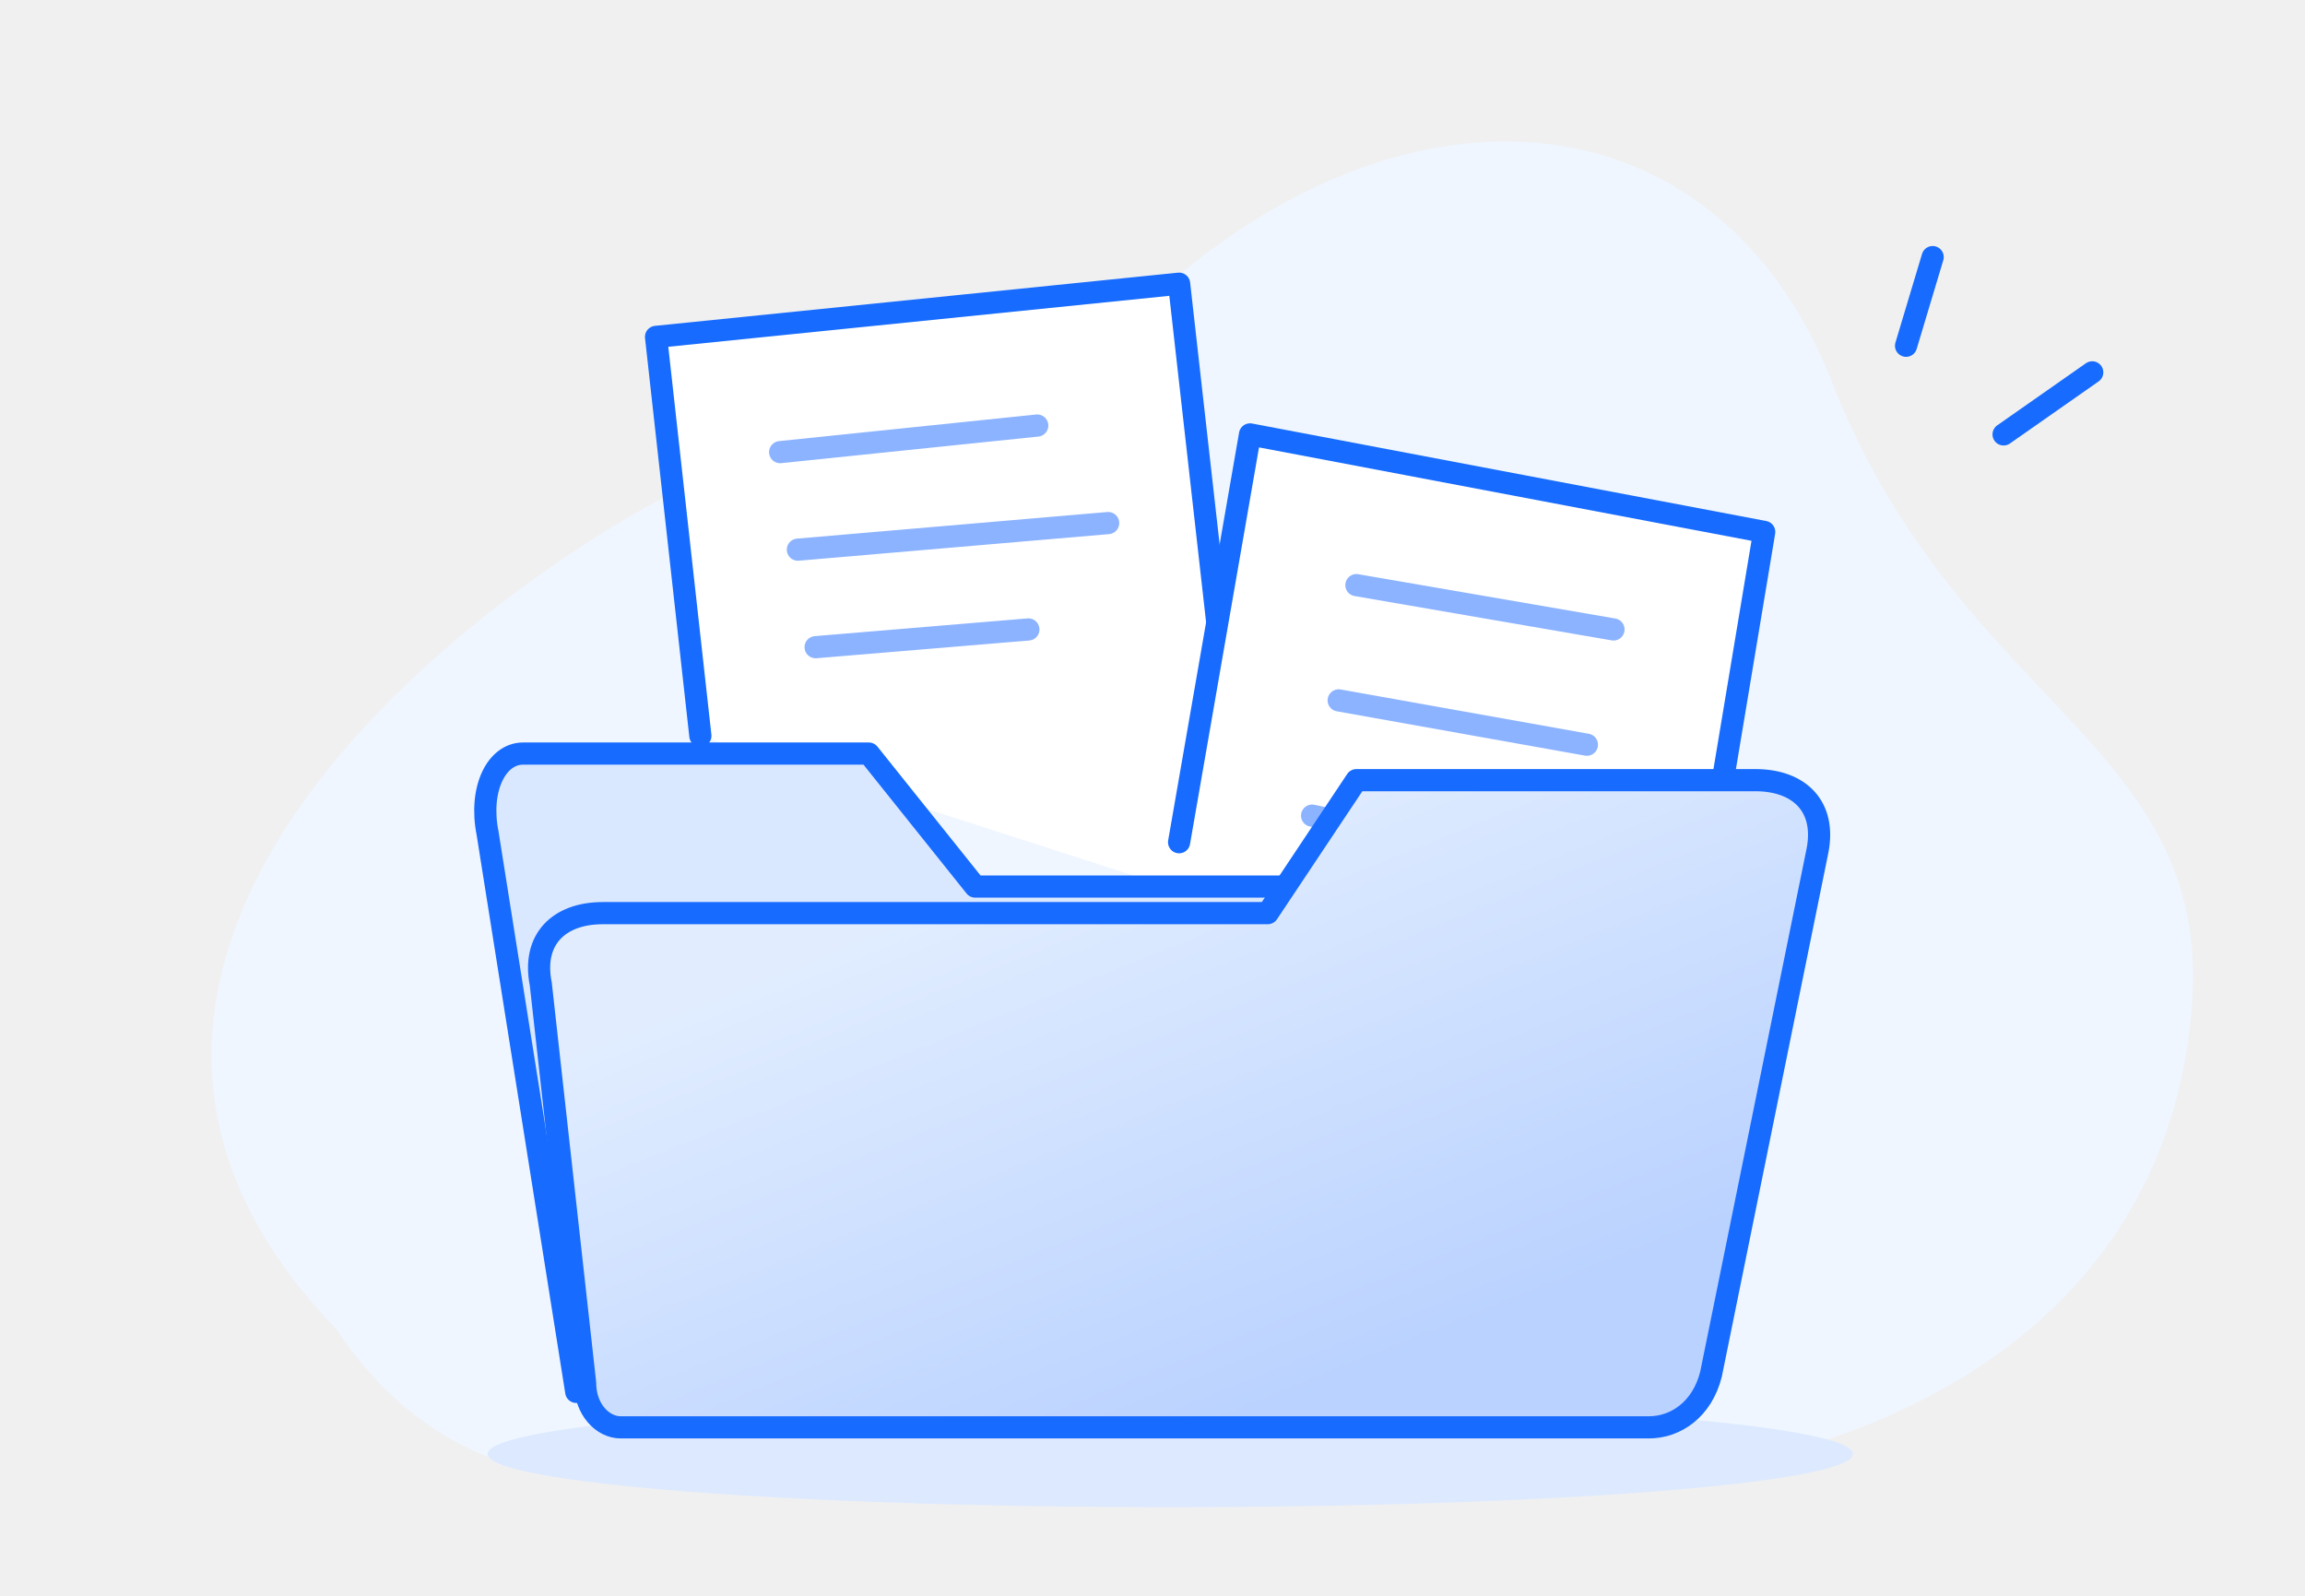
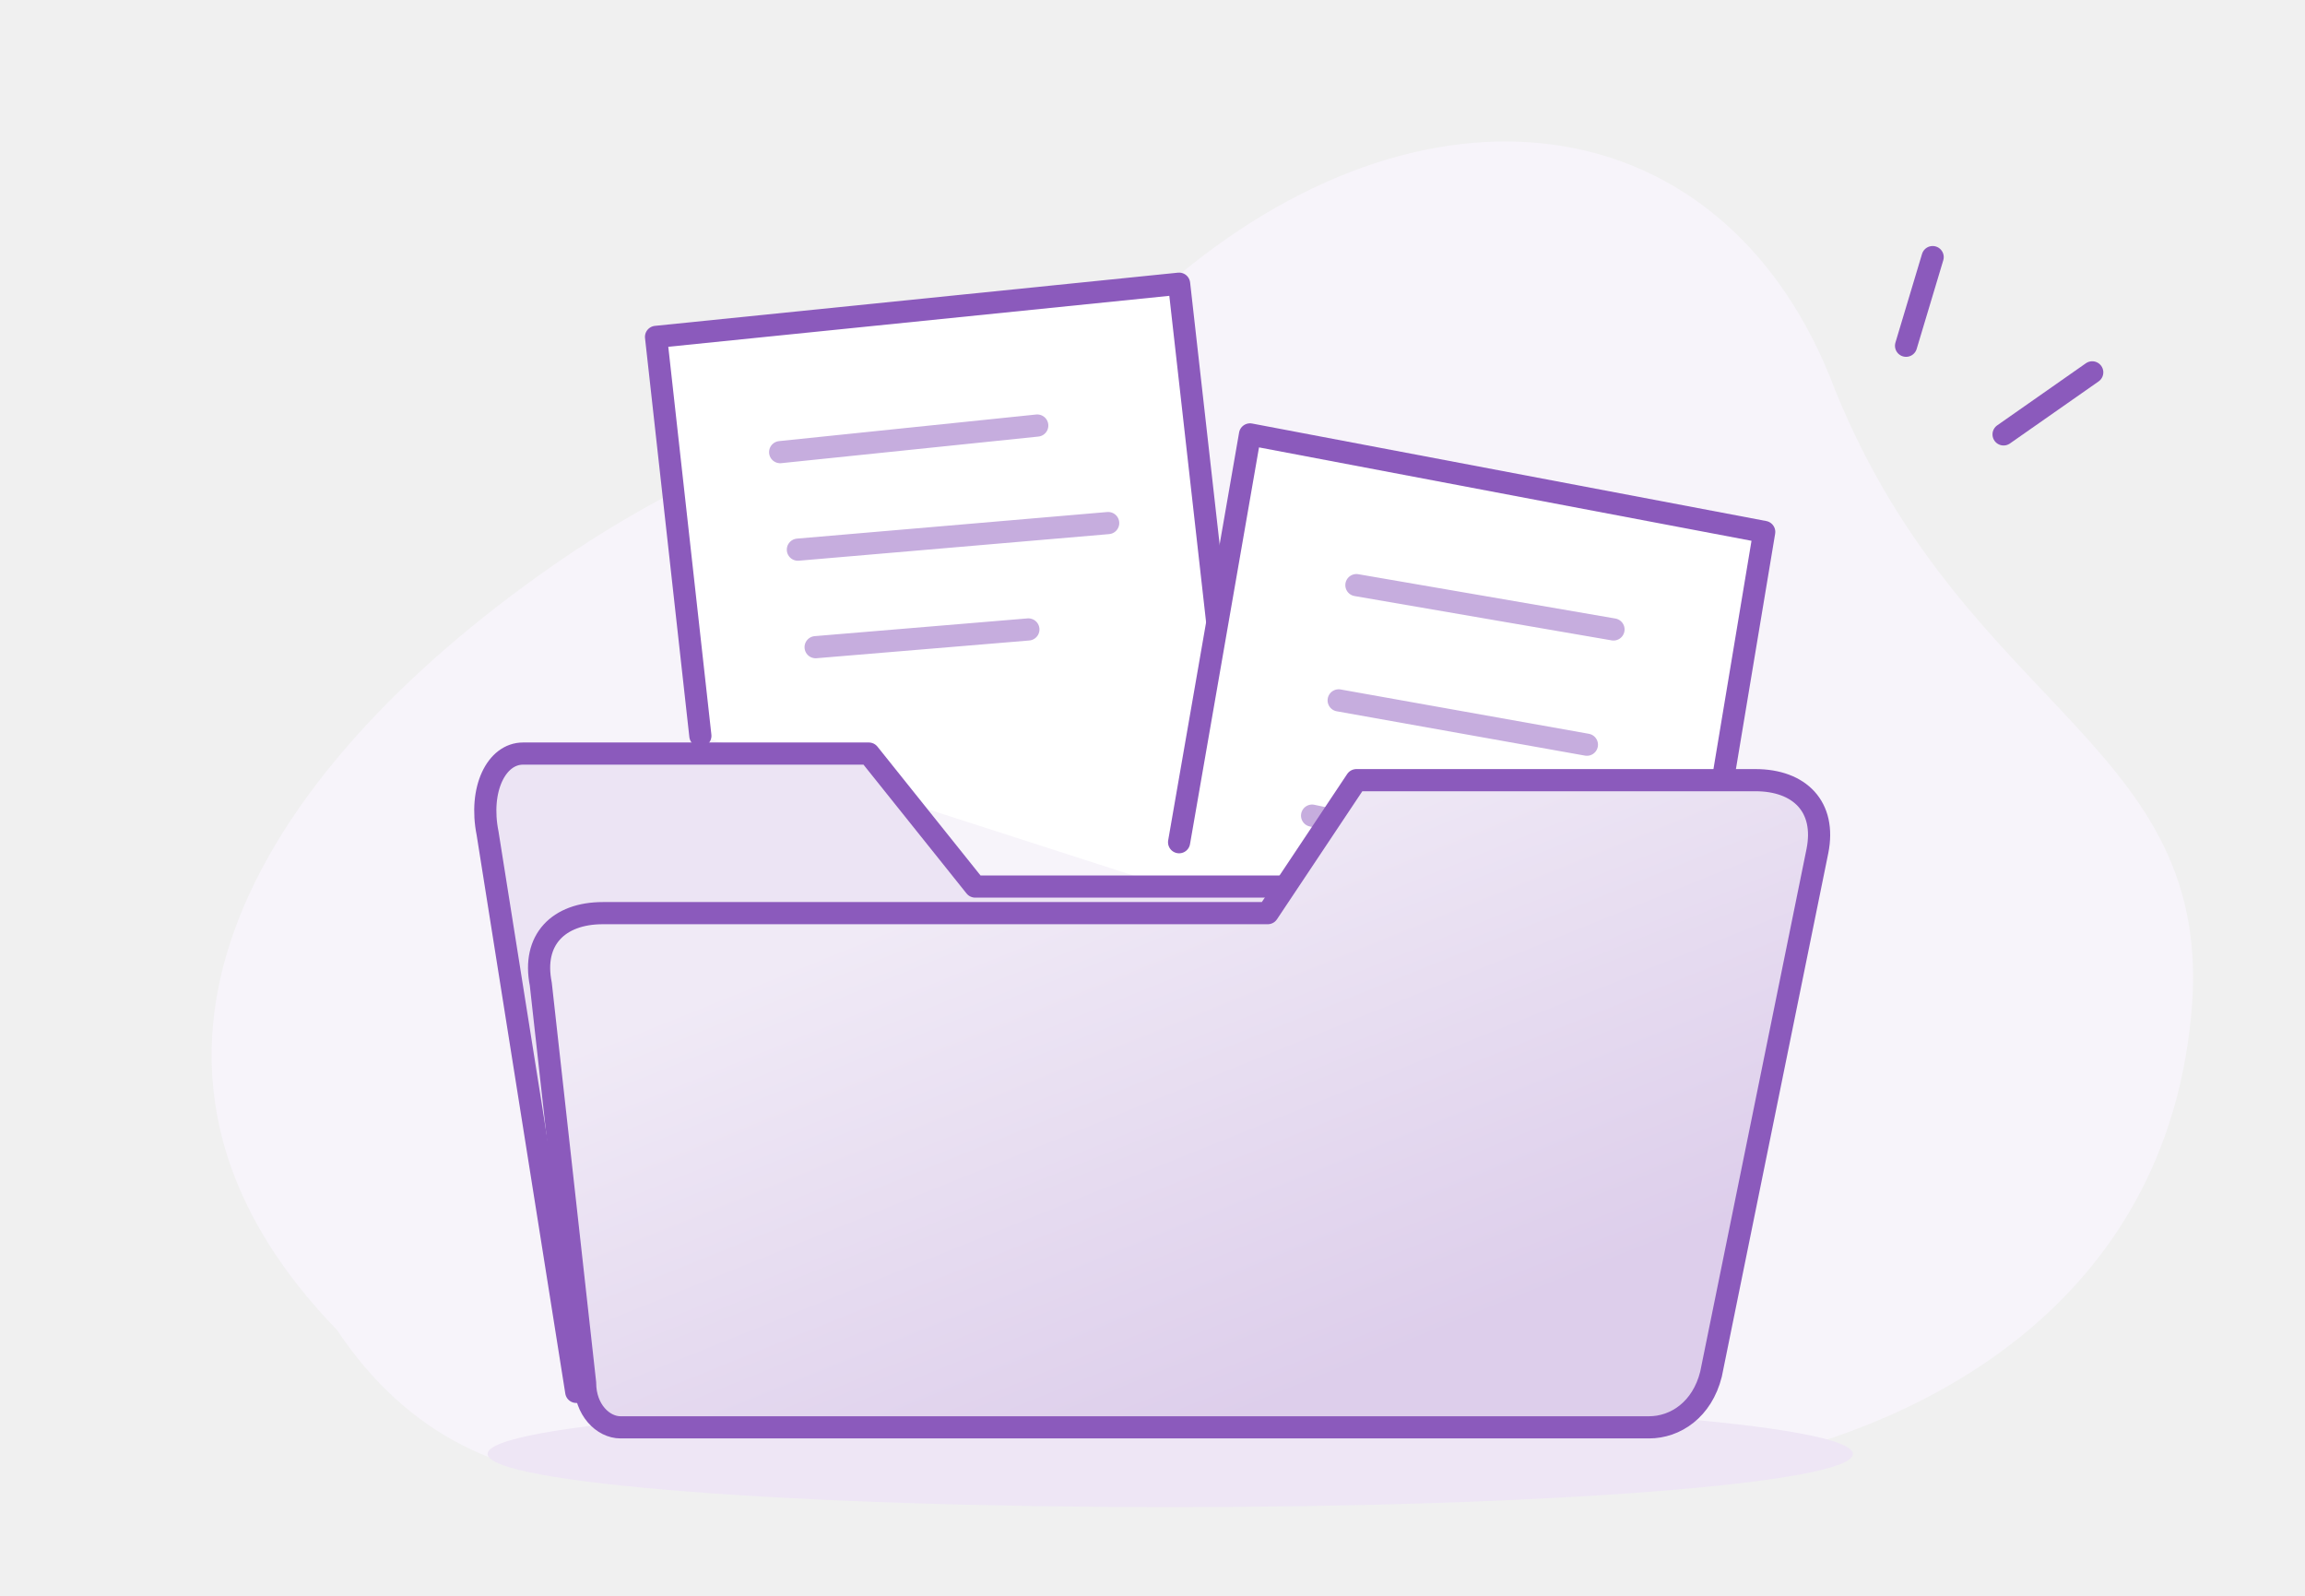
<svg xmlns="http://www.w3.org/2000/svg" width="260" height="180" viewBox="0 0 260 180" fill="none">
  <defs>
    <linearGradient id="folder" x1="115" y1="98" x2="140" y2="160" gradientUnits="userSpaceOnUse">
-       <stop stop-color="#e1edff" />
-       <stop offset="1" stop-color="#bad2ff" />
+       <stop stop-color="#f0eaf6" />
+       <stop offset="1" stop-color="#ddceeb" />
    </linearGradient>
  </defs>
-   <path d="M38 150C7 118 32 84 65 62c32-21 44-11 68-31 29-24 62-19 74 13 15 37 44 40 40 72-4 34-35 49-65 51H70c-13 0-24-5-32-17Z" fill="#eff6ff" />
-   <ellipse cx="132" cy="164" rx="77" ry="6" fill="#dce9ff" />
-   <g stroke="#176bff" stroke-width="2.5" stroke-linecap="round" stroke-linejoin="round">
+   <path d="M38 150C7 118 32 84 65 62c32-21 44-11 68-31 29-24 62-19 74 13 15 37 44 40 40 72-4 34-35 49-65 51H70c-13 0-24-5-32-17Z" fill="#f7f4fa" />
+   <ellipse cx="132" cy="164" rx="77" ry="6" fill="#eee6f5" />
+   <g stroke="#8b5abc" stroke-width="2.5" stroke-linecap="round" stroke-linejoin="round">
    <path d="m79 83-5-45 59-6 8 71" fill="#fff" />
-     <path d="m88 51 29-3m-27 14 35-3m-33 14 24-2" stroke="#8cb3ff" />
+     <path d="m88 51 29-3m-27 14 35-3m-33 14 24-2" stroke="#c6adde" />
    <path d="m133 95 8-46 58 11-12 72" fill="#fff" />
-     <path d="m153 66 29 5m-31 8 28 5m-31 8 19 4" stroke="#8cb3ff" />
-     <path d="M59 85h39l12 15h79c5 0 8 4 7 9l-8 48H65L55 94c-1-5 1-9 4-9Z" fill="#d9e7ff" />
+     <path d="m153 66 29 5m-31 8 28 5m-31 8 19 4" stroke="#c6adde" />
+     <path d="M59 85h39l12 15h79c5 0 8 4 7 9l-8 48H65L55 94c-1-5 1-9 4-9Z" fill="#ece4f4" />
    <path d="M70 161h116c3 0 6-2 7-6l12-59c1-5-2-8-7-8h-45l-10 15H68c-5 0-8 3-7 8l5 45c0 3 2 5 4 5Z" fill="url(#folder)" />
    <path d="m215 39 3-10m8 20 10-7" />
  </g>
</svg>
